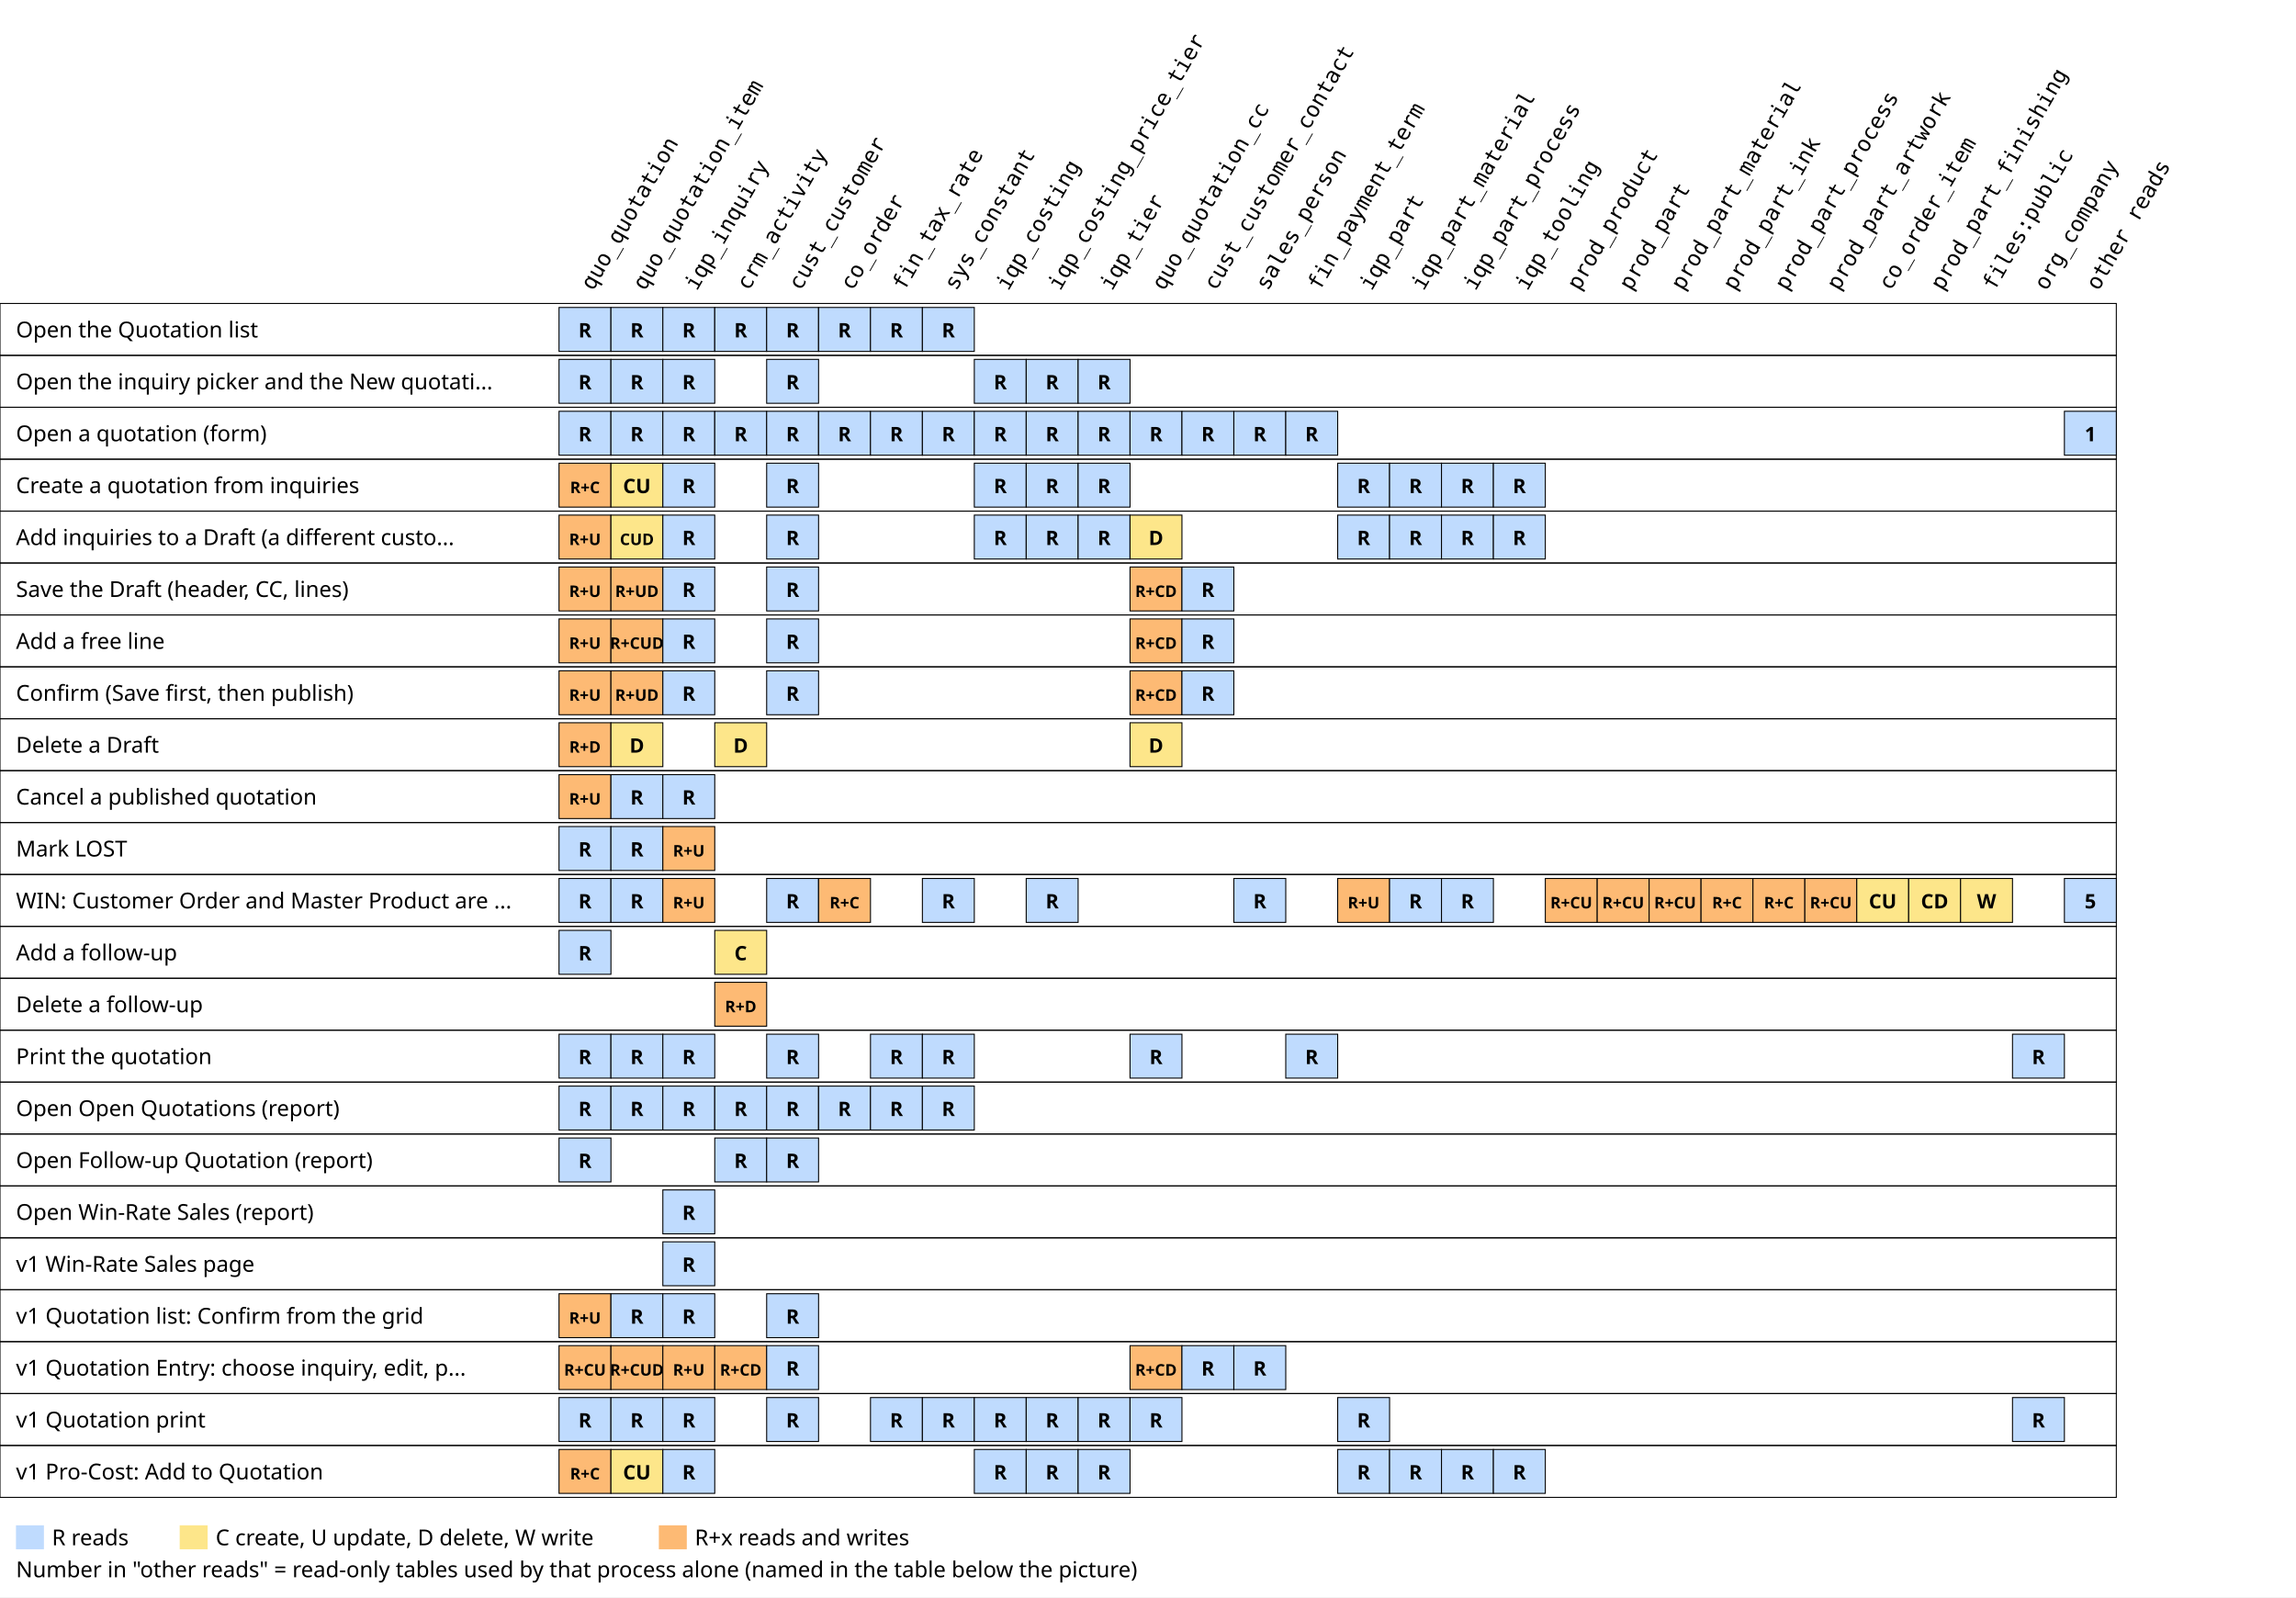
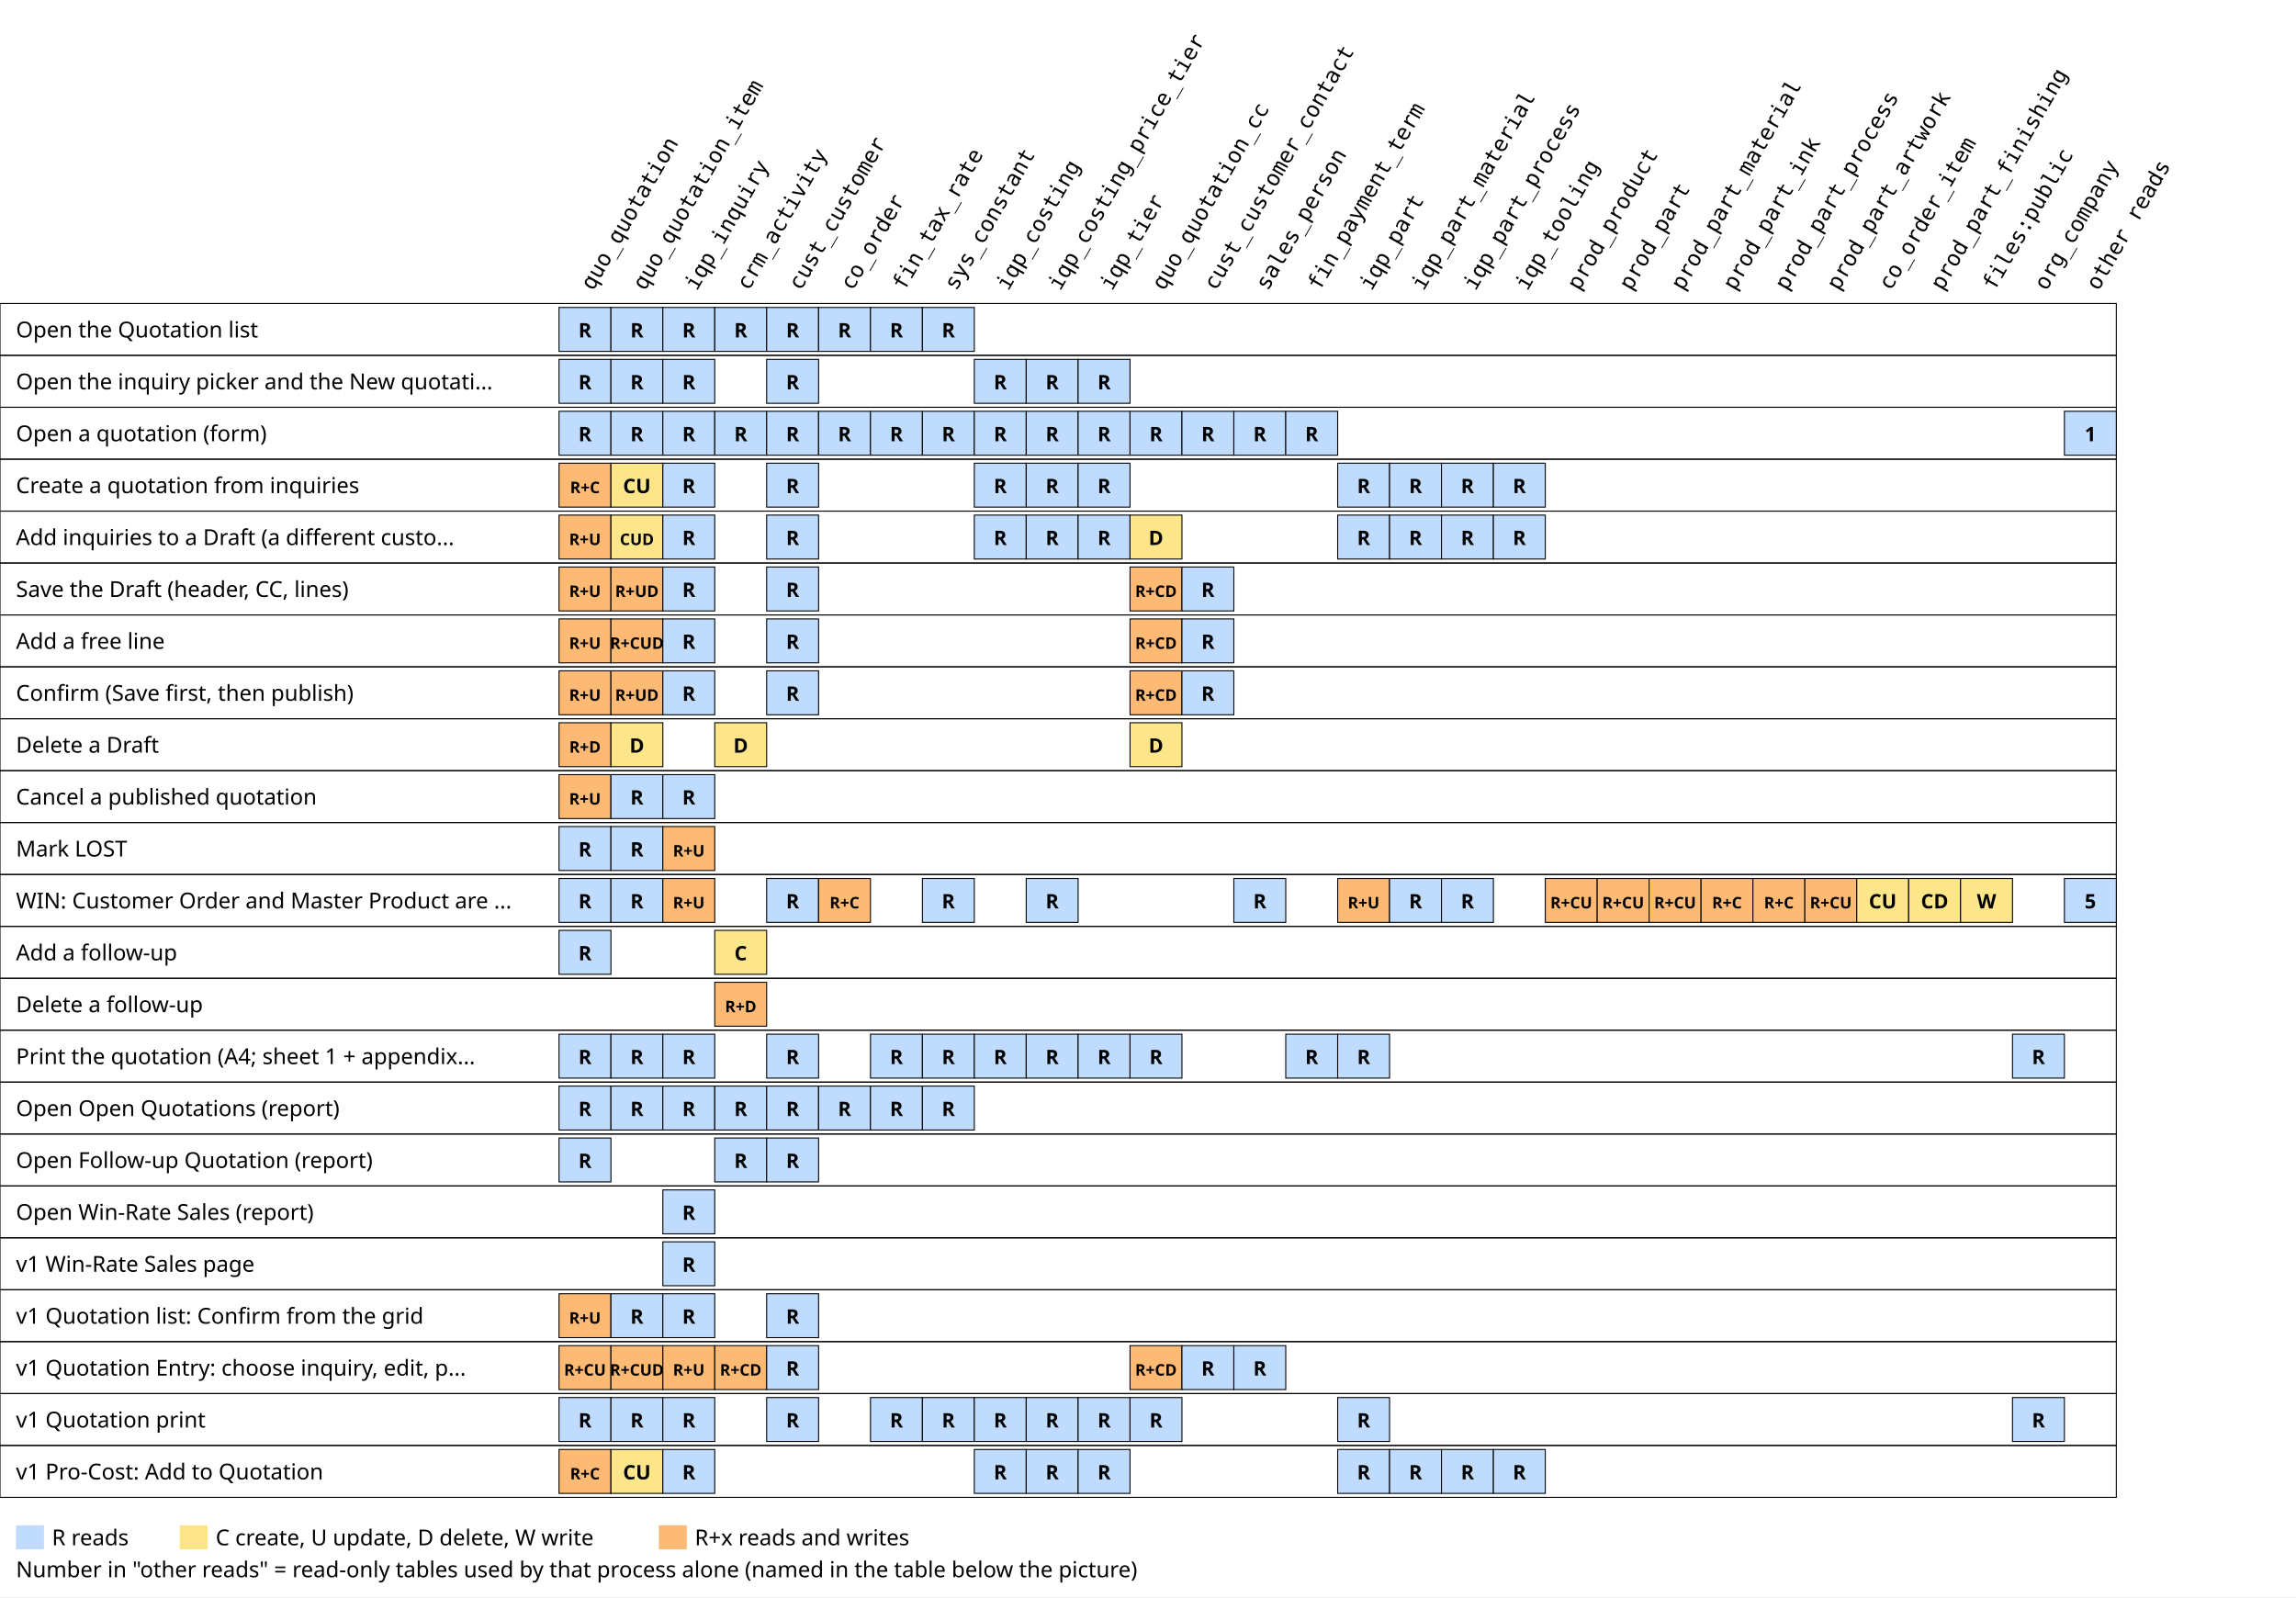
<svg xmlns="http://www.w3.org/2000/svg" viewBox="0 0 1150 800" font-family="sans-serif" font-size="11">
  <rect width="1150" height="800" fill="#fff" />
  <g fill="#000">
    <text transform="translate(297,146) rotate(-60)" font-family="monospace">quo_quotation</text>
    <text transform="translate(323,146) rotate(-60)" font-family="monospace">quo_quotation_item</text>
    <text transform="translate(349,146) rotate(-60)" font-family="monospace">iqp_inquiry</text>
    <text transform="translate(375,146) rotate(-60)" font-family="monospace">crm_activity</text>
    <text transform="translate(401,146) rotate(-60)" font-family="monospace">cust_customer</text>
    <text transform="translate(427,146) rotate(-60)" font-family="monospace">co_order</text>
    <text transform="translate(453,146) rotate(-60)" font-family="monospace">fin_tax_rate</text>
    <text transform="translate(479,146) rotate(-60)" font-family="monospace">sys_constant</text>
    <text transform="translate(505,146) rotate(-60)" font-family="monospace">iqp_costing</text>
    <text transform="translate(531,146) rotate(-60)" font-family="monospace">iqp_costing_price_tier</text>
    <text transform="translate(557,146) rotate(-60)" font-family="monospace">iqp_tier</text>
    <text transform="translate(583,146) rotate(-60)" font-family="monospace">quo_quotation_cc</text>
    <text transform="translate(609,146) rotate(-60)" font-family="monospace">cust_customer_contact</text>
    <text transform="translate(635,146) rotate(-60)" font-family="monospace">sales_person</text>
    <text transform="translate(661,146) rotate(-60)" font-family="monospace">fin_payment_term</text>
    <text transform="translate(687,146) rotate(-60)" font-family="monospace">iqp_part</text>
    <text transform="translate(713,146) rotate(-60)" font-family="monospace">iqp_part_material</text>
    <text transform="translate(739,146) rotate(-60)" font-family="monospace">iqp_part_process</text>
    <text transform="translate(765,146) rotate(-60)" font-family="monospace">iqp_tooling</text>
    <text transform="translate(791,146) rotate(-60)" font-family="monospace">prod_product</text>
    <text transform="translate(817,146) rotate(-60)" font-family="monospace">prod_part</text>
    <text transform="translate(843,146) rotate(-60)" font-family="monospace">prod_part_material</text>
    <text transform="translate(869,146) rotate(-60)" font-family="monospace">prod_part_ink</text>
    <text transform="translate(895,146) rotate(-60)" font-family="monospace">prod_part_process</text>
    <text transform="translate(921,146) rotate(-60)" font-family="monospace">prod_part_artwork</text>
    <text transform="translate(947,146) rotate(-60)" font-family="monospace">co_order_item</text>
    <text transform="translate(973,146) rotate(-60)" font-family="monospace">prod_part_finishing</text>
    <text transform="translate(999,146) rotate(-60)" font-family="monospace">files:public</text>
    <text transform="translate(1025,146) rotate(-60)" font-family="monospace">org_company</text>
    <text transform="translate(1051,146) rotate(-60)" font-family="monospace">other reads</text>
  </g>
  <g stroke="#000" stroke-width="0.5">
    <text x="8" y="169" stroke="none" fill="#000">Open the Quotation list</text>
    <rect x="0" y="152" width="1060" height="26" fill="none" />
    <rect x="280" y="154" width="26" height="22" fill="#bfdbfe" />
    <text x="293" y="169" text-anchor="middle" stroke="none" fill="#000" font-weight="bold" font-size="10">R</text>
    <rect x="306" y="154" width="26" height="22" fill="#bfdbfe" />
    <text x="319" y="169" text-anchor="middle" stroke="none" fill="#000" font-weight="bold" font-size="10">R</text>
    <rect x="332" y="154" width="26" height="22" fill="#bfdbfe" />
    <text x="345" y="169" text-anchor="middle" stroke="none" fill="#000" font-weight="bold" font-size="10">R</text>
    <rect x="358" y="154" width="26" height="22" fill="#bfdbfe" />
    <text x="371" y="169" text-anchor="middle" stroke="none" fill="#000" font-weight="bold" font-size="10">R</text>
    <rect x="384" y="154" width="26" height="22" fill="#bfdbfe" />
    <text x="397" y="169" text-anchor="middle" stroke="none" fill="#000" font-weight="bold" font-size="10">R</text>
    <rect x="410" y="154" width="26" height="22" fill="#bfdbfe" />
    <text x="423" y="169" text-anchor="middle" stroke="none" fill="#000" font-weight="bold" font-size="10">R</text>
    <rect x="436" y="154" width="26" height="22" fill="#bfdbfe" />
    <text x="449" y="169" text-anchor="middle" stroke="none" fill="#000" font-weight="bold" font-size="10">R</text>
    <rect x="462" y="154" width="26" height="22" fill="#bfdbfe" />
    <text x="475" y="169" text-anchor="middle" stroke="none" fill="#000" font-weight="bold" font-size="10">R</text>
    <text x="8" y="195" stroke="none" fill="#000">Open the inquiry picker and the New quotati...</text>
    <rect x="0" y="178" width="1060" height="26" fill="none" />
    <rect x="280" y="180" width="26" height="22" fill="#bfdbfe" />
    <text x="293" y="195" text-anchor="middle" stroke="none" fill="#000" font-weight="bold" font-size="10">R</text>
    <rect x="306" y="180" width="26" height="22" fill="#bfdbfe" />
    <text x="319" y="195" text-anchor="middle" stroke="none" fill="#000" font-weight="bold" font-size="10">R</text>
    <rect x="332" y="180" width="26" height="22" fill="#bfdbfe" />
    <text x="345" y="195" text-anchor="middle" stroke="none" fill="#000" font-weight="bold" font-size="10">R</text>
    <rect x="384" y="180" width="26" height="22" fill="#bfdbfe" />
    <text x="397" y="195" text-anchor="middle" stroke="none" fill="#000" font-weight="bold" font-size="10">R</text>
    <rect x="488" y="180" width="26" height="22" fill="#bfdbfe" />
    <text x="501" y="195" text-anchor="middle" stroke="none" fill="#000" font-weight="bold" font-size="10">R</text>
    <rect x="514" y="180" width="26" height="22" fill="#bfdbfe" />
    <text x="527" y="195" text-anchor="middle" stroke="none" fill="#000" font-weight="bold" font-size="10">R</text>
    <rect x="540" y="180" width="26" height="22" fill="#bfdbfe" />
    <text x="553" y="195" text-anchor="middle" stroke="none" fill="#000" font-weight="bold" font-size="10">R</text>
    <text x="8" y="221" stroke="none" fill="#000">Open a quotation (form)</text>
    <rect x="0" y="204" width="1060" height="26" fill="none" />
    <rect x="1034" y="206" width="26" height="22" fill="#bfdbfe" />
    <text x="1047" y="221" text-anchor="middle" stroke="none" fill="#000" font-weight="bold" font-size="10">1</text>
    <rect x="280" y="206" width="26" height="22" fill="#bfdbfe" />
    <text x="293" y="221" text-anchor="middle" stroke="none" fill="#000" font-weight="bold" font-size="10">R</text>
    <rect x="306" y="206" width="26" height="22" fill="#bfdbfe" />
    <text x="319" y="221" text-anchor="middle" stroke="none" fill="#000" font-weight="bold" font-size="10">R</text>
    <rect x="332" y="206" width="26" height="22" fill="#bfdbfe" />
    <text x="345" y="221" text-anchor="middle" stroke="none" fill="#000" font-weight="bold" font-size="10">R</text>
    <rect x="358" y="206" width="26" height="22" fill="#bfdbfe" />
    <text x="371" y="221" text-anchor="middle" stroke="none" fill="#000" font-weight="bold" font-size="10">R</text>
    <rect x="384" y="206" width="26" height="22" fill="#bfdbfe" />
    <text x="397" y="221" text-anchor="middle" stroke="none" fill="#000" font-weight="bold" font-size="10">R</text>
    <rect x="410" y="206" width="26" height="22" fill="#bfdbfe" />
    <text x="423" y="221" text-anchor="middle" stroke="none" fill="#000" font-weight="bold" font-size="10">R</text>
    <rect x="436" y="206" width="26" height="22" fill="#bfdbfe" />
    <text x="449" y="221" text-anchor="middle" stroke="none" fill="#000" font-weight="bold" font-size="10">R</text>
    <rect x="462" y="206" width="26" height="22" fill="#bfdbfe" />
    <text x="475" y="221" text-anchor="middle" stroke="none" fill="#000" font-weight="bold" font-size="10">R</text>
    <rect x="488" y="206" width="26" height="22" fill="#bfdbfe" />
    <text x="501" y="221" text-anchor="middle" stroke="none" fill="#000" font-weight="bold" font-size="10">R</text>
    <rect x="514" y="206" width="26" height="22" fill="#bfdbfe" />
    <text x="527" y="221" text-anchor="middle" stroke="none" fill="#000" font-weight="bold" font-size="10">R</text>
    <rect x="540" y="206" width="26" height="22" fill="#bfdbfe" />
    <text x="553" y="221" text-anchor="middle" stroke="none" fill="#000" font-weight="bold" font-size="10">R</text>
    <rect x="566" y="206" width="26" height="22" fill="#bfdbfe" />
    <text x="579" y="221" text-anchor="middle" stroke="none" fill="#000" font-weight="bold" font-size="10">R</text>
    <rect x="592" y="206" width="26" height="22" fill="#bfdbfe" />
    <text x="605" y="221" text-anchor="middle" stroke="none" fill="#000" font-weight="bold" font-size="10">R</text>
    <rect x="618" y="206" width="26" height="22" fill="#bfdbfe" />
    <text x="631" y="221" text-anchor="middle" stroke="none" fill="#000" font-weight="bold" font-size="10">R</text>
    <rect x="644" y="206" width="26" height="22" fill="#bfdbfe" />
    <text x="657" y="221" text-anchor="middle" stroke="none" fill="#000" font-weight="bold" font-size="10">R</text>
    <text x="8" y="247" stroke="none" fill="#000">Create a quotation from inquiries</text>
    <rect x="0" y="230" width="1060" height="26" fill="none" />
    <rect x="280" y="232" width="26" height="22" fill="#fdba74" />
    <text x="293" y="247" text-anchor="middle" stroke="none" fill="#000" font-weight="bold" font-size="8">R+C</text>
    <rect x="306" y="232" width="26" height="22" fill="#fde68a" />
    <text x="319" y="247" text-anchor="middle" stroke="none" fill="#000" font-weight="bold" font-size="10">CU</text>
    <rect x="332" y="232" width="26" height="22" fill="#bfdbfe" />
    <text x="345" y="247" text-anchor="middle" stroke="none" fill="#000" font-weight="bold" font-size="10">R</text>
    <rect x="384" y="232" width="26" height="22" fill="#bfdbfe" />
    <text x="397" y="247" text-anchor="middle" stroke="none" fill="#000" font-weight="bold" font-size="10">R</text>
    <rect x="488" y="232" width="26" height="22" fill="#bfdbfe" />
    <text x="501" y="247" text-anchor="middle" stroke="none" fill="#000" font-weight="bold" font-size="10">R</text>
    <rect x="514" y="232" width="26" height="22" fill="#bfdbfe" />
    <text x="527" y="247" text-anchor="middle" stroke="none" fill="#000" font-weight="bold" font-size="10">R</text>
    <rect x="540" y="232" width="26" height="22" fill="#bfdbfe" />
    <text x="553" y="247" text-anchor="middle" stroke="none" fill="#000" font-weight="bold" font-size="10">R</text>
    <rect x="670" y="232" width="26" height="22" fill="#bfdbfe" />
    <text x="683" y="247" text-anchor="middle" stroke="none" fill="#000" font-weight="bold" font-size="10">R</text>
    <rect x="696" y="232" width="26" height="22" fill="#bfdbfe" />
    <text x="709" y="247" text-anchor="middle" stroke="none" fill="#000" font-weight="bold" font-size="10">R</text>
    <rect x="722" y="232" width="26" height="22" fill="#bfdbfe" />
    <text x="735" y="247" text-anchor="middle" stroke="none" fill="#000" font-weight="bold" font-size="10">R</text>
    <rect x="748" y="232" width="26" height="22" fill="#bfdbfe" />
    <text x="761" y="247" text-anchor="middle" stroke="none" fill="#000" font-weight="bold" font-size="10">R</text>
    <text x="8" y="273" stroke="none" fill="#000">Add inquiries to a Draft (a different custo...</text>
    <rect x="0" y="256" width="1060" height="26" fill="none" />
    <rect x="280" y="258" width="26" height="22" fill="#fdba74" />
    <text x="293" y="273" text-anchor="middle" stroke="none" fill="#000" font-weight="bold" font-size="8">R+U</text>
    <rect x="306" y="258" width="26" height="22" fill="#fde68a" />
    <text x="319" y="273" text-anchor="middle" stroke="none" fill="#000" font-weight="bold" font-size="8">CUD</text>
    <rect x="332" y="258" width="26" height="22" fill="#bfdbfe" />
    <text x="345" y="273" text-anchor="middle" stroke="none" fill="#000" font-weight="bold" font-size="10">R</text>
    <rect x="384" y="258" width="26" height="22" fill="#bfdbfe" />
    <text x="397" y="273" text-anchor="middle" stroke="none" fill="#000" font-weight="bold" font-size="10">R</text>
    <rect x="488" y="258" width="26" height="22" fill="#bfdbfe" />
    <text x="501" y="273" text-anchor="middle" stroke="none" fill="#000" font-weight="bold" font-size="10">R</text>
    <rect x="514" y="258" width="26" height="22" fill="#bfdbfe" />
    <text x="527" y="273" text-anchor="middle" stroke="none" fill="#000" font-weight="bold" font-size="10">R</text>
    <rect x="540" y="258" width="26" height="22" fill="#bfdbfe" />
    <text x="553" y="273" text-anchor="middle" stroke="none" fill="#000" font-weight="bold" font-size="10">R</text>
    <rect x="566" y="258" width="26" height="22" fill="#fde68a" />
    <text x="579" y="273" text-anchor="middle" stroke="none" fill="#000" font-weight="bold" font-size="10">D</text>
    <rect x="670" y="258" width="26" height="22" fill="#bfdbfe" />
    <text x="683" y="273" text-anchor="middle" stroke="none" fill="#000" font-weight="bold" font-size="10">R</text>
    <rect x="696" y="258" width="26" height="22" fill="#bfdbfe" />
    <text x="709" y="273" text-anchor="middle" stroke="none" fill="#000" font-weight="bold" font-size="10">R</text>
    <rect x="722" y="258" width="26" height="22" fill="#bfdbfe" />
    <text x="735" y="273" text-anchor="middle" stroke="none" fill="#000" font-weight="bold" font-size="10">R</text>
    <rect x="748" y="258" width="26" height="22" fill="#bfdbfe" />
    <text x="761" y="273" text-anchor="middle" stroke="none" fill="#000" font-weight="bold" font-size="10">R</text>
    <text x="8" y="299" stroke="none" fill="#000">Save the Draft (header, CC, lines)</text>
    <rect x="0" y="282" width="1060" height="26" fill="none" />
    <rect x="280" y="284" width="26" height="22" fill="#fdba74" />
    <text x="293" y="299" text-anchor="middle" stroke="none" fill="#000" font-weight="bold" font-size="8">R+U</text>
    <rect x="306" y="284" width="26" height="22" fill="#fdba74" />
    <text x="319" y="299" text-anchor="middle" stroke="none" fill="#000" font-weight="bold" font-size="8">R+UD</text>
    <rect x="332" y="284" width="26" height="22" fill="#bfdbfe" />
    <text x="345" y="299" text-anchor="middle" stroke="none" fill="#000" font-weight="bold" font-size="10">R</text>
    <rect x="384" y="284" width="26" height="22" fill="#bfdbfe" />
    <text x="397" y="299" text-anchor="middle" stroke="none" fill="#000" font-weight="bold" font-size="10">R</text>
    <rect x="566" y="284" width="26" height="22" fill="#fdba74" />
    <text x="579" y="299" text-anchor="middle" stroke="none" fill="#000" font-weight="bold" font-size="8">R+CD</text>
    <rect x="592" y="284" width="26" height="22" fill="#bfdbfe" />
    <text x="605" y="299" text-anchor="middle" stroke="none" fill="#000" font-weight="bold" font-size="10">R</text>
    <text x="8" y="325" stroke="none" fill="#000">Add a free line</text>
    <rect x="0" y="308" width="1060" height="26" fill="none" />
    <rect x="280" y="310" width="26" height="22" fill="#fdba74" />
    <text x="293" y="325" text-anchor="middle" stroke="none" fill="#000" font-weight="bold" font-size="8">R+U</text>
    <rect x="306" y="310" width="26" height="22" fill="#fdba74" />
    <text x="319" y="325" text-anchor="middle" stroke="none" fill="#000" font-weight="bold" font-size="8">R+CUD</text>
    <rect x="332" y="310" width="26" height="22" fill="#bfdbfe" />
    <text x="345" y="325" text-anchor="middle" stroke="none" fill="#000" font-weight="bold" font-size="10">R</text>
    <rect x="384" y="310" width="26" height="22" fill="#bfdbfe" />
    <text x="397" y="325" text-anchor="middle" stroke="none" fill="#000" font-weight="bold" font-size="10">R</text>
    <rect x="566" y="310" width="26" height="22" fill="#fdba74" />
    <text x="579" y="325" text-anchor="middle" stroke="none" fill="#000" font-weight="bold" font-size="8">R+CD</text>
    <rect x="592" y="310" width="26" height="22" fill="#bfdbfe" />
    <text x="605" y="325" text-anchor="middle" stroke="none" fill="#000" font-weight="bold" font-size="10">R</text>
    <text x="8" y="351" stroke="none" fill="#000">Confirm (Save first, then publish)</text>
    <rect x="0" y="334" width="1060" height="26" fill="none" />
    <rect x="280" y="336" width="26" height="22" fill="#fdba74" />
    <text x="293" y="351" text-anchor="middle" stroke="none" fill="#000" font-weight="bold" font-size="8">R+U</text>
    <rect x="306" y="336" width="26" height="22" fill="#fdba74" />
    <text x="319" y="351" text-anchor="middle" stroke="none" fill="#000" font-weight="bold" font-size="8">R+UD</text>
    <rect x="332" y="336" width="26" height="22" fill="#bfdbfe" />
    <text x="345" y="351" text-anchor="middle" stroke="none" fill="#000" font-weight="bold" font-size="10">R</text>
    <rect x="384" y="336" width="26" height="22" fill="#bfdbfe" />
    <text x="397" y="351" text-anchor="middle" stroke="none" fill="#000" font-weight="bold" font-size="10">R</text>
    <rect x="566" y="336" width="26" height="22" fill="#fdba74" />
    <text x="579" y="351" text-anchor="middle" stroke="none" fill="#000" font-weight="bold" font-size="8">R+CD</text>
    <rect x="592" y="336" width="26" height="22" fill="#bfdbfe" />
    <text x="605" y="351" text-anchor="middle" stroke="none" fill="#000" font-weight="bold" font-size="10">R</text>
    <text x="8" y="377" stroke="none" fill="#000">Delete a Draft</text>
    <rect x="0" y="360" width="1060" height="26" fill="none" />
    <rect x="280" y="362" width="26" height="22" fill="#fdba74" />
    <text x="293" y="377" text-anchor="middle" stroke="none" fill="#000" font-weight="bold" font-size="8">R+D</text>
    <rect x="306" y="362" width="26" height="22" fill="#fde68a" />
    <text x="319" y="377" text-anchor="middle" stroke="none" fill="#000" font-weight="bold" font-size="10">D</text>
    <rect x="358" y="362" width="26" height="22" fill="#fde68a" />
    <text x="371" y="377" text-anchor="middle" stroke="none" fill="#000" font-weight="bold" font-size="10">D</text>
    <rect x="566" y="362" width="26" height="22" fill="#fde68a" />
    <text x="579" y="377" text-anchor="middle" stroke="none" fill="#000" font-weight="bold" font-size="10">D</text>
    <text x="8" y="403" stroke="none" fill="#000">Cancel a published quotation</text>
    <rect x="0" y="386" width="1060" height="26" fill="none" />
    <rect x="280" y="388" width="26" height="22" fill="#fdba74" />
    <text x="293" y="403" text-anchor="middle" stroke="none" fill="#000" font-weight="bold" font-size="8">R+U</text>
    <rect x="306" y="388" width="26" height="22" fill="#bfdbfe" />
    <text x="319" y="403" text-anchor="middle" stroke="none" fill="#000" font-weight="bold" font-size="10">R</text>
    <rect x="332" y="388" width="26" height="22" fill="#bfdbfe" />
    <text x="345" y="403" text-anchor="middle" stroke="none" fill="#000" font-weight="bold" font-size="10">R</text>
    <text x="8" y="429" stroke="none" fill="#000">Mark LOST</text>
    <rect x="0" y="412" width="1060" height="26" fill="none" />
    <rect x="280" y="414" width="26" height="22" fill="#bfdbfe" />
    <text x="293" y="429" text-anchor="middle" stroke="none" fill="#000" font-weight="bold" font-size="10">R</text>
    <rect x="306" y="414" width="26" height="22" fill="#bfdbfe" />
    <text x="319" y="429" text-anchor="middle" stroke="none" fill="#000" font-weight="bold" font-size="10">R</text>
    <rect x="332" y="414" width="26" height="22" fill="#fdba74" />
    <text x="345" y="429" text-anchor="middle" stroke="none" fill="#000" font-weight="bold" font-size="8">R+U</text>
    <text x="8" y="455" stroke="none" fill="#000">WIN: Customer Order and Master Product are ...</text>
    <rect x="0" y="438" width="1060" height="26" fill="none" />
    <rect x="1034" y="440" width="26" height="22" fill="#bfdbfe" />
    <text x="1047" y="455" text-anchor="middle" stroke="none" fill="#000" font-weight="bold" font-size="10">5</text>
    <rect x="280" y="440" width="26" height="22" fill="#bfdbfe" />
    <text x="293" y="455" text-anchor="middle" stroke="none" fill="#000" font-weight="bold" font-size="10">R</text>
    <rect x="306" y="440" width="26" height="22" fill="#bfdbfe" />
    <text x="319" y="455" text-anchor="middle" stroke="none" fill="#000" font-weight="bold" font-size="10">R</text>
    <rect x="332" y="440" width="26" height="22" fill="#fdba74" />
    <text x="345" y="455" text-anchor="middle" stroke="none" fill="#000" font-weight="bold" font-size="8">R+U</text>
    <rect x="384" y="440" width="26" height="22" fill="#bfdbfe" />
    <text x="397" y="455" text-anchor="middle" stroke="none" fill="#000" font-weight="bold" font-size="10">R</text>
    <rect x="410" y="440" width="26" height="22" fill="#fdba74" />
    <text x="423" y="455" text-anchor="middle" stroke="none" fill="#000" font-weight="bold" font-size="8">R+C</text>
    <rect x="462" y="440" width="26" height="22" fill="#bfdbfe" />
    <text x="475" y="455" text-anchor="middle" stroke="none" fill="#000" font-weight="bold" font-size="10">R</text>
    <rect x="514" y="440" width="26" height="22" fill="#bfdbfe" />
    <text x="527" y="455" text-anchor="middle" stroke="none" fill="#000" font-weight="bold" font-size="10">R</text>
    <rect x="618" y="440" width="26" height="22" fill="#bfdbfe" />
    <text x="631" y="455" text-anchor="middle" stroke="none" fill="#000" font-weight="bold" font-size="10">R</text>
    <rect x="670" y="440" width="26" height="22" fill="#fdba74" />
    <text x="683" y="455" text-anchor="middle" stroke="none" fill="#000" font-weight="bold" font-size="8">R+U</text>
    <rect x="696" y="440" width="26" height="22" fill="#bfdbfe" />
    <text x="709" y="455" text-anchor="middle" stroke="none" fill="#000" font-weight="bold" font-size="10">R</text>
    <rect x="722" y="440" width="26" height="22" fill="#bfdbfe" />
    <text x="735" y="455" text-anchor="middle" stroke="none" fill="#000" font-weight="bold" font-size="10">R</text>
    <rect x="774" y="440" width="26" height="22" fill="#fdba74" />
    <text x="787" y="455" text-anchor="middle" stroke="none" fill="#000" font-weight="bold" font-size="8">R+CU</text>
    <rect x="800" y="440" width="26" height="22" fill="#fdba74" />
    <text x="813" y="455" text-anchor="middle" stroke="none" fill="#000" font-weight="bold" font-size="8">R+CU</text>
    <rect x="826" y="440" width="26" height="22" fill="#fdba74" />
    <text x="839" y="455" text-anchor="middle" stroke="none" fill="#000" font-weight="bold" font-size="8">R+CU</text>
    <rect x="852" y="440" width="26" height="22" fill="#fdba74" />
    <text x="865" y="455" text-anchor="middle" stroke="none" fill="#000" font-weight="bold" font-size="8">R+C</text>
    <rect x="878" y="440" width="26" height="22" fill="#fdba74" />
    <text x="891" y="455" text-anchor="middle" stroke="none" fill="#000" font-weight="bold" font-size="8">R+C</text>
    <rect x="904" y="440" width="26" height="22" fill="#fdba74" />
    <text x="917" y="455" text-anchor="middle" stroke="none" fill="#000" font-weight="bold" font-size="8">R+CU</text>
    <rect x="930" y="440" width="26" height="22" fill="#fde68a" />
    <text x="943" y="455" text-anchor="middle" stroke="none" fill="#000" font-weight="bold" font-size="10">CU</text>
    <rect x="956" y="440" width="26" height="22" fill="#fde68a" />
    <text x="969" y="455" text-anchor="middle" stroke="none" fill="#000" font-weight="bold" font-size="10">CD</text>
    <rect x="982" y="440" width="26" height="22" fill="#fde68a" />
    <text x="995" y="455" text-anchor="middle" stroke="none" fill="#000" font-weight="bold" font-size="10">W</text>
    <text x="8" y="481" stroke="none" fill="#000">Add a follow-up</text>
    <rect x="0" y="464" width="1060" height="26" fill="none" />
    <rect x="280" y="466" width="26" height="22" fill="#bfdbfe" />
    <text x="293" y="481" text-anchor="middle" stroke="none" fill="#000" font-weight="bold" font-size="10">R</text>
    <rect x="358" y="466" width="26" height="22" fill="#fde68a" />
    <text x="371" y="481" text-anchor="middle" stroke="none" fill="#000" font-weight="bold" font-size="10">C</text>
    <text x="8" y="507" stroke="none" fill="#000">Delete a follow-up</text>
    <rect x="0" y="490" width="1060" height="26" fill="none" />
    <rect x="358" y="492" width="26" height="22" fill="#fdba74" />
    <text x="371" y="507" text-anchor="middle" stroke="none" fill="#000" font-weight="bold" font-size="8">R+D</text>
-     <text x="8" y="533" stroke="none" fill="#000">Print the quotation</text>
+     <text x="8" y="533" stroke="none" fill="#000">Print the quotation (A4; sheet 1 + appendix...</text>
    <rect x="0" y="516" width="1060" height="26" fill="none" />
    <rect x="280" y="518" width="26" height="22" fill="#bfdbfe" />
    <text x="293" y="533" text-anchor="middle" stroke="none" fill="#000" font-weight="bold" font-size="10">R</text>
    <rect x="306" y="518" width="26" height="22" fill="#bfdbfe" />
    <text x="319" y="533" text-anchor="middle" stroke="none" fill="#000" font-weight="bold" font-size="10">R</text>
    <rect x="332" y="518" width="26" height="22" fill="#bfdbfe" />
    <text x="345" y="533" text-anchor="middle" stroke="none" fill="#000" font-weight="bold" font-size="10">R</text>
    <rect x="384" y="518" width="26" height="22" fill="#bfdbfe" />
    <text x="397" y="533" text-anchor="middle" stroke="none" fill="#000" font-weight="bold" font-size="10">R</text>
    <rect x="436" y="518" width="26" height="22" fill="#bfdbfe" />
    <text x="449" y="533" text-anchor="middle" stroke="none" fill="#000" font-weight="bold" font-size="10">R</text>
    <rect x="462" y="518" width="26" height="22" fill="#bfdbfe" />
    <text x="475" y="533" text-anchor="middle" stroke="none" fill="#000" font-weight="bold" font-size="10">R</text>
+     <rect x="488" y="518" width="26" height="22" fill="#bfdbfe" />
+     <text x="501" y="533" text-anchor="middle" stroke="none" fill="#000" font-weight="bold" font-size="10">R</text>
+     <rect x="514" y="518" width="26" height="22" fill="#bfdbfe" />
+     <text x="527" y="533" text-anchor="middle" stroke="none" fill="#000" font-weight="bold" font-size="10">R</text>
+     <rect x="540" y="518" width="26" height="22" fill="#bfdbfe" />
+     <text x="553" y="533" text-anchor="middle" stroke="none" fill="#000" font-weight="bold" font-size="10">R</text>
    <rect x="566" y="518" width="26" height="22" fill="#bfdbfe" />
    <text x="579" y="533" text-anchor="middle" stroke="none" fill="#000" font-weight="bold" font-size="10">R</text>
    <rect x="644" y="518" width="26" height="22" fill="#bfdbfe" />
    <text x="657" y="533" text-anchor="middle" stroke="none" fill="#000" font-weight="bold" font-size="10">R</text>
+     <rect x="670" y="518" width="26" height="22" fill="#bfdbfe" />
+     <text x="683" y="533" text-anchor="middle" stroke="none" fill="#000" font-weight="bold" font-size="10">R</text>
    <rect x="1008" y="518" width="26" height="22" fill="#bfdbfe" />
    <text x="1021" y="533" text-anchor="middle" stroke="none" fill="#000" font-weight="bold" font-size="10">R</text>
    <text x="8" y="559" stroke="none" fill="#000">Open Open Quotations (report)</text>
    <rect x="0" y="542" width="1060" height="26" fill="none" />
    <rect x="280" y="544" width="26" height="22" fill="#bfdbfe" />
    <text x="293" y="559" text-anchor="middle" stroke="none" fill="#000" font-weight="bold" font-size="10">R</text>
    <rect x="306" y="544" width="26" height="22" fill="#bfdbfe" />
    <text x="319" y="559" text-anchor="middle" stroke="none" fill="#000" font-weight="bold" font-size="10">R</text>
    <rect x="332" y="544" width="26" height="22" fill="#bfdbfe" />
    <text x="345" y="559" text-anchor="middle" stroke="none" fill="#000" font-weight="bold" font-size="10">R</text>
    <rect x="358" y="544" width="26" height="22" fill="#bfdbfe" />
    <text x="371" y="559" text-anchor="middle" stroke="none" fill="#000" font-weight="bold" font-size="10">R</text>
    <rect x="384" y="544" width="26" height="22" fill="#bfdbfe" />
    <text x="397" y="559" text-anchor="middle" stroke="none" fill="#000" font-weight="bold" font-size="10">R</text>
    <rect x="410" y="544" width="26" height="22" fill="#bfdbfe" />
    <text x="423" y="559" text-anchor="middle" stroke="none" fill="#000" font-weight="bold" font-size="10">R</text>
    <rect x="436" y="544" width="26" height="22" fill="#bfdbfe" />
    <text x="449" y="559" text-anchor="middle" stroke="none" fill="#000" font-weight="bold" font-size="10">R</text>
    <rect x="462" y="544" width="26" height="22" fill="#bfdbfe" />
    <text x="475" y="559" text-anchor="middle" stroke="none" fill="#000" font-weight="bold" font-size="10">R</text>
    <text x="8" y="585" stroke="none" fill="#000">Open Follow-up Quotation (report)</text>
    <rect x="0" y="568" width="1060" height="26" fill="none" />
    <rect x="280" y="570" width="26" height="22" fill="#bfdbfe" />
    <text x="293" y="585" text-anchor="middle" stroke="none" fill="#000" font-weight="bold" font-size="10">R</text>
    <rect x="358" y="570" width="26" height="22" fill="#bfdbfe" />
    <text x="371" y="585" text-anchor="middle" stroke="none" fill="#000" font-weight="bold" font-size="10">R</text>
    <rect x="384" y="570" width="26" height="22" fill="#bfdbfe" />
    <text x="397" y="585" text-anchor="middle" stroke="none" fill="#000" font-weight="bold" font-size="10">R</text>
    <text x="8" y="611" stroke="none" fill="#000">Open Win-Rate Sales (report)</text>
    <rect x="0" y="594" width="1060" height="26" fill="none" />
    <rect x="332" y="596" width="26" height="22" fill="#bfdbfe" />
    <text x="345" y="611" text-anchor="middle" stroke="none" fill="#000" font-weight="bold" font-size="10">R</text>
    <text x="8" y="637" stroke="none" fill="#000">v1 Win-Rate Sales page</text>
    <rect x="0" y="620" width="1060" height="26" fill="none" />
    <rect x="332" y="622" width="26" height="22" fill="#bfdbfe" />
    <text x="345" y="637" text-anchor="middle" stroke="none" fill="#000" font-weight="bold" font-size="10">R</text>
    <text x="8" y="663" stroke="none" fill="#000">v1 Quotation list: Confirm from the grid</text>
    <rect x="0" y="646" width="1060" height="26" fill="none" />
    <rect x="280" y="648" width="26" height="22" fill="#fdba74" />
    <text x="293" y="663" text-anchor="middle" stroke="none" fill="#000" font-weight="bold" font-size="8">R+U</text>
    <rect x="306" y="648" width="26" height="22" fill="#bfdbfe" />
    <text x="319" y="663" text-anchor="middle" stroke="none" fill="#000" font-weight="bold" font-size="10">R</text>
    <rect x="332" y="648" width="26" height="22" fill="#bfdbfe" />
    <text x="345" y="663" text-anchor="middle" stroke="none" fill="#000" font-weight="bold" font-size="10">R</text>
    <rect x="384" y="648" width="26" height="22" fill="#bfdbfe" />
    <text x="397" y="663" text-anchor="middle" stroke="none" fill="#000" font-weight="bold" font-size="10">R</text>
    <text x="8" y="689" stroke="none" fill="#000">v1 Quotation Entry: choose inquiry, edit, p...</text>
    <rect x="0" y="672" width="1060" height="26" fill="none" />
    <rect x="280" y="674" width="26" height="22" fill="#fdba74" />
    <text x="293" y="689" text-anchor="middle" stroke="none" fill="#000" font-weight="bold" font-size="8">R+CU</text>
    <rect x="306" y="674" width="26" height="22" fill="#fdba74" />
    <text x="319" y="689" text-anchor="middle" stroke="none" fill="#000" font-weight="bold" font-size="8">R+CUD</text>
    <rect x="332" y="674" width="26" height="22" fill="#fdba74" />
    <text x="345" y="689" text-anchor="middle" stroke="none" fill="#000" font-weight="bold" font-size="8">R+U</text>
    <rect x="358" y="674" width="26" height="22" fill="#fdba74" />
    <text x="371" y="689" text-anchor="middle" stroke="none" fill="#000" font-weight="bold" font-size="8">R+CD</text>
    <rect x="384" y="674" width="26" height="22" fill="#bfdbfe" />
    <text x="397" y="689" text-anchor="middle" stroke="none" fill="#000" font-weight="bold" font-size="10">R</text>
    <rect x="566" y="674" width="26" height="22" fill="#fdba74" />
    <text x="579" y="689" text-anchor="middle" stroke="none" fill="#000" font-weight="bold" font-size="8">R+CD</text>
    <rect x="592" y="674" width="26" height="22" fill="#bfdbfe" />
    <text x="605" y="689" text-anchor="middle" stroke="none" fill="#000" font-weight="bold" font-size="10">R</text>
    <rect x="618" y="674" width="26" height="22" fill="#bfdbfe" />
    <text x="631" y="689" text-anchor="middle" stroke="none" fill="#000" font-weight="bold" font-size="10">R</text>
    <text x="8" y="715" stroke="none" fill="#000">v1 Quotation print</text>
    <rect x="0" y="698" width="1060" height="26" fill="none" />
    <rect x="280" y="700" width="26" height="22" fill="#bfdbfe" />
    <text x="293" y="715" text-anchor="middle" stroke="none" fill="#000" font-weight="bold" font-size="10">R</text>
    <rect x="306" y="700" width="26" height="22" fill="#bfdbfe" />
    <text x="319" y="715" text-anchor="middle" stroke="none" fill="#000" font-weight="bold" font-size="10">R</text>
    <rect x="332" y="700" width="26" height="22" fill="#bfdbfe" />
    <text x="345" y="715" text-anchor="middle" stroke="none" fill="#000" font-weight="bold" font-size="10">R</text>
    <rect x="384" y="700" width="26" height="22" fill="#bfdbfe" />
    <text x="397" y="715" text-anchor="middle" stroke="none" fill="#000" font-weight="bold" font-size="10">R</text>
    <rect x="436" y="700" width="26" height="22" fill="#bfdbfe" />
    <text x="449" y="715" text-anchor="middle" stroke="none" fill="#000" font-weight="bold" font-size="10">R</text>
    <rect x="462" y="700" width="26" height="22" fill="#bfdbfe" />
    <text x="475" y="715" text-anchor="middle" stroke="none" fill="#000" font-weight="bold" font-size="10">R</text>
    <rect x="488" y="700" width="26" height="22" fill="#bfdbfe" />
    <text x="501" y="715" text-anchor="middle" stroke="none" fill="#000" font-weight="bold" font-size="10">R</text>
    <rect x="514" y="700" width="26" height="22" fill="#bfdbfe" />
    <text x="527" y="715" text-anchor="middle" stroke="none" fill="#000" font-weight="bold" font-size="10">R</text>
    <rect x="540" y="700" width="26" height="22" fill="#bfdbfe" />
    <text x="553" y="715" text-anchor="middle" stroke="none" fill="#000" font-weight="bold" font-size="10">R</text>
    <rect x="566" y="700" width="26" height="22" fill="#bfdbfe" />
    <text x="579" y="715" text-anchor="middle" stroke="none" fill="#000" font-weight="bold" font-size="10">R</text>
    <rect x="670" y="700" width="26" height="22" fill="#bfdbfe" />
    <text x="683" y="715" text-anchor="middle" stroke="none" fill="#000" font-weight="bold" font-size="10">R</text>
    <rect x="1008" y="700" width="26" height="22" fill="#bfdbfe" />
    <text x="1021" y="715" text-anchor="middle" stroke="none" fill="#000" font-weight="bold" font-size="10">R</text>
    <text x="8" y="741" stroke="none" fill="#000">v1 Pro-Cost: Add to Quotation</text>
    <rect x="0" y="724" width="1060" height="26" fill="none" />
    <rect x="280" y="726" width="26" height="22" fill="#fdba74" />
    <text x="293" y="741" text-anchor="middle" stroke="none" fill="#000" font-weight="bold" font-size="8">R+C</text>
    <rect x="306" y="726" width="26" height="22" fill="#fde68a" />
    <text x="319" y="741" text-anchor="middle" stroke="none" fill="#000" font-weight="bold" font-size="10">CU</text>
    <rect x="332" y="726" width="26" height="22" fill="#bfdbfe" />
    <text x="345" y="741" text-anchor="middle" stroke="none" fill="#000" font-weight="bold" font-size="10">R</text>
    <rect x="488" y="726" width="26" height="22" fill="#bfdbfe" />
    <text x="501" y="741" text-anchor="middle" stroke="none" fill="#000" font-weight="bold" font-size="10">R</text>
    <rect x="514" y="726" width="26" height="22" fill="#bfdbfe" />
    <text x="527" y="741" text-anchor="middle" stroke="none" fill="#000" font-weight="bold" font-size="10">R</text>
    <rect x="540" y="726" width="26" height="22" fill="#bfdbfe" />
    <text x="553" y="741" text-anchor="middle" stroke="none" fill="#000" font-weight="bold" font-size="10">R</text>
    <rect x="670" y="726" width="26" height="22" fill="#bfdbfe" />
    <text x="683" y="741" text-anchor="middle" stroke="none" fill="#000" font-weight="bold" font-size="10">R</text>
    <rect x="696" y="726" width="26" height="22" fill="#bfdbfe" />
    <text x="709" y="741" text-anchor="middle" stroke="none" fill="#000" font-weight="bold" font-size="10">R</text>
    <rect x="722" y="726" width="26" height="22" fill="#bfdbfe" />
    <text x="735" y="741" text-anchor="middle" stroke="none" fill="#000" font-weight="bold" font-size="10">R</text>
    <rect x="748" y="726" width="26" height="22" fill="#bfdbfe" />
    <text x="761" y="741" text-anchor="middle" stroke="none" fill="#000" font-weight="bold" font-size="10">R</text>
  </g>
  <g fill="#000">
    <rect x="8" y="764" width="14" height="12" fill="#bfdbfe" />
    <text x="26" y="774">R reads</text>
    <rect x="90" y="764" width="14" height="12" fill="#fde68a" />
    <text x="108" y="774">C create, U update, D delete, W write</text>
    <rect x="330" y="764" width="14" height="12" fill="#fdba74" />
    <text x="348" y="774">R+x reads and writes</text>
    <text x="8" y="790">Number in "other reads" = read-only tables used by that process alone (named in the table below the picture)</text>
  </g>
</svg>
